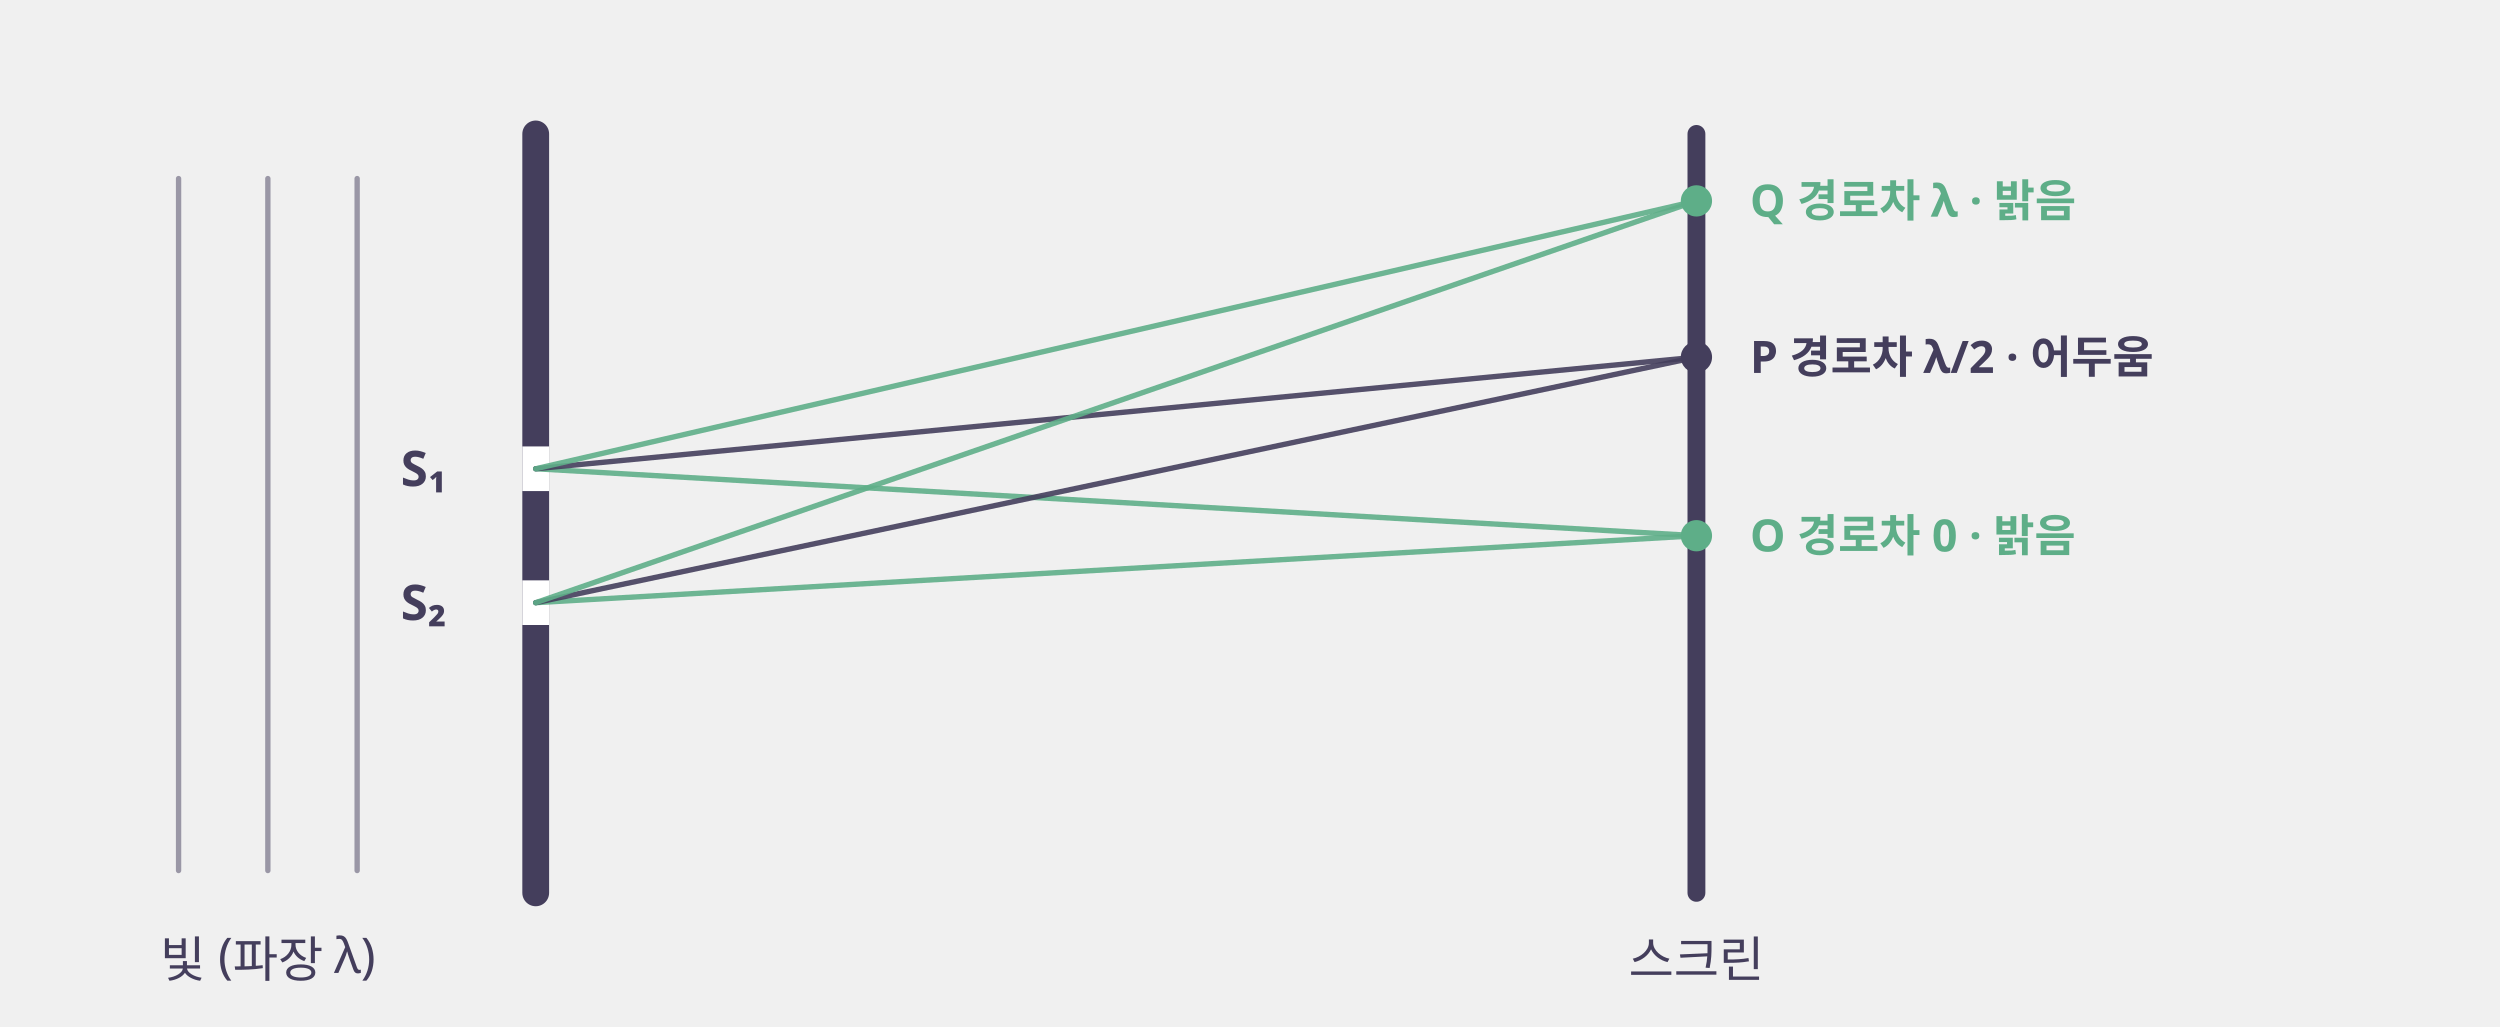
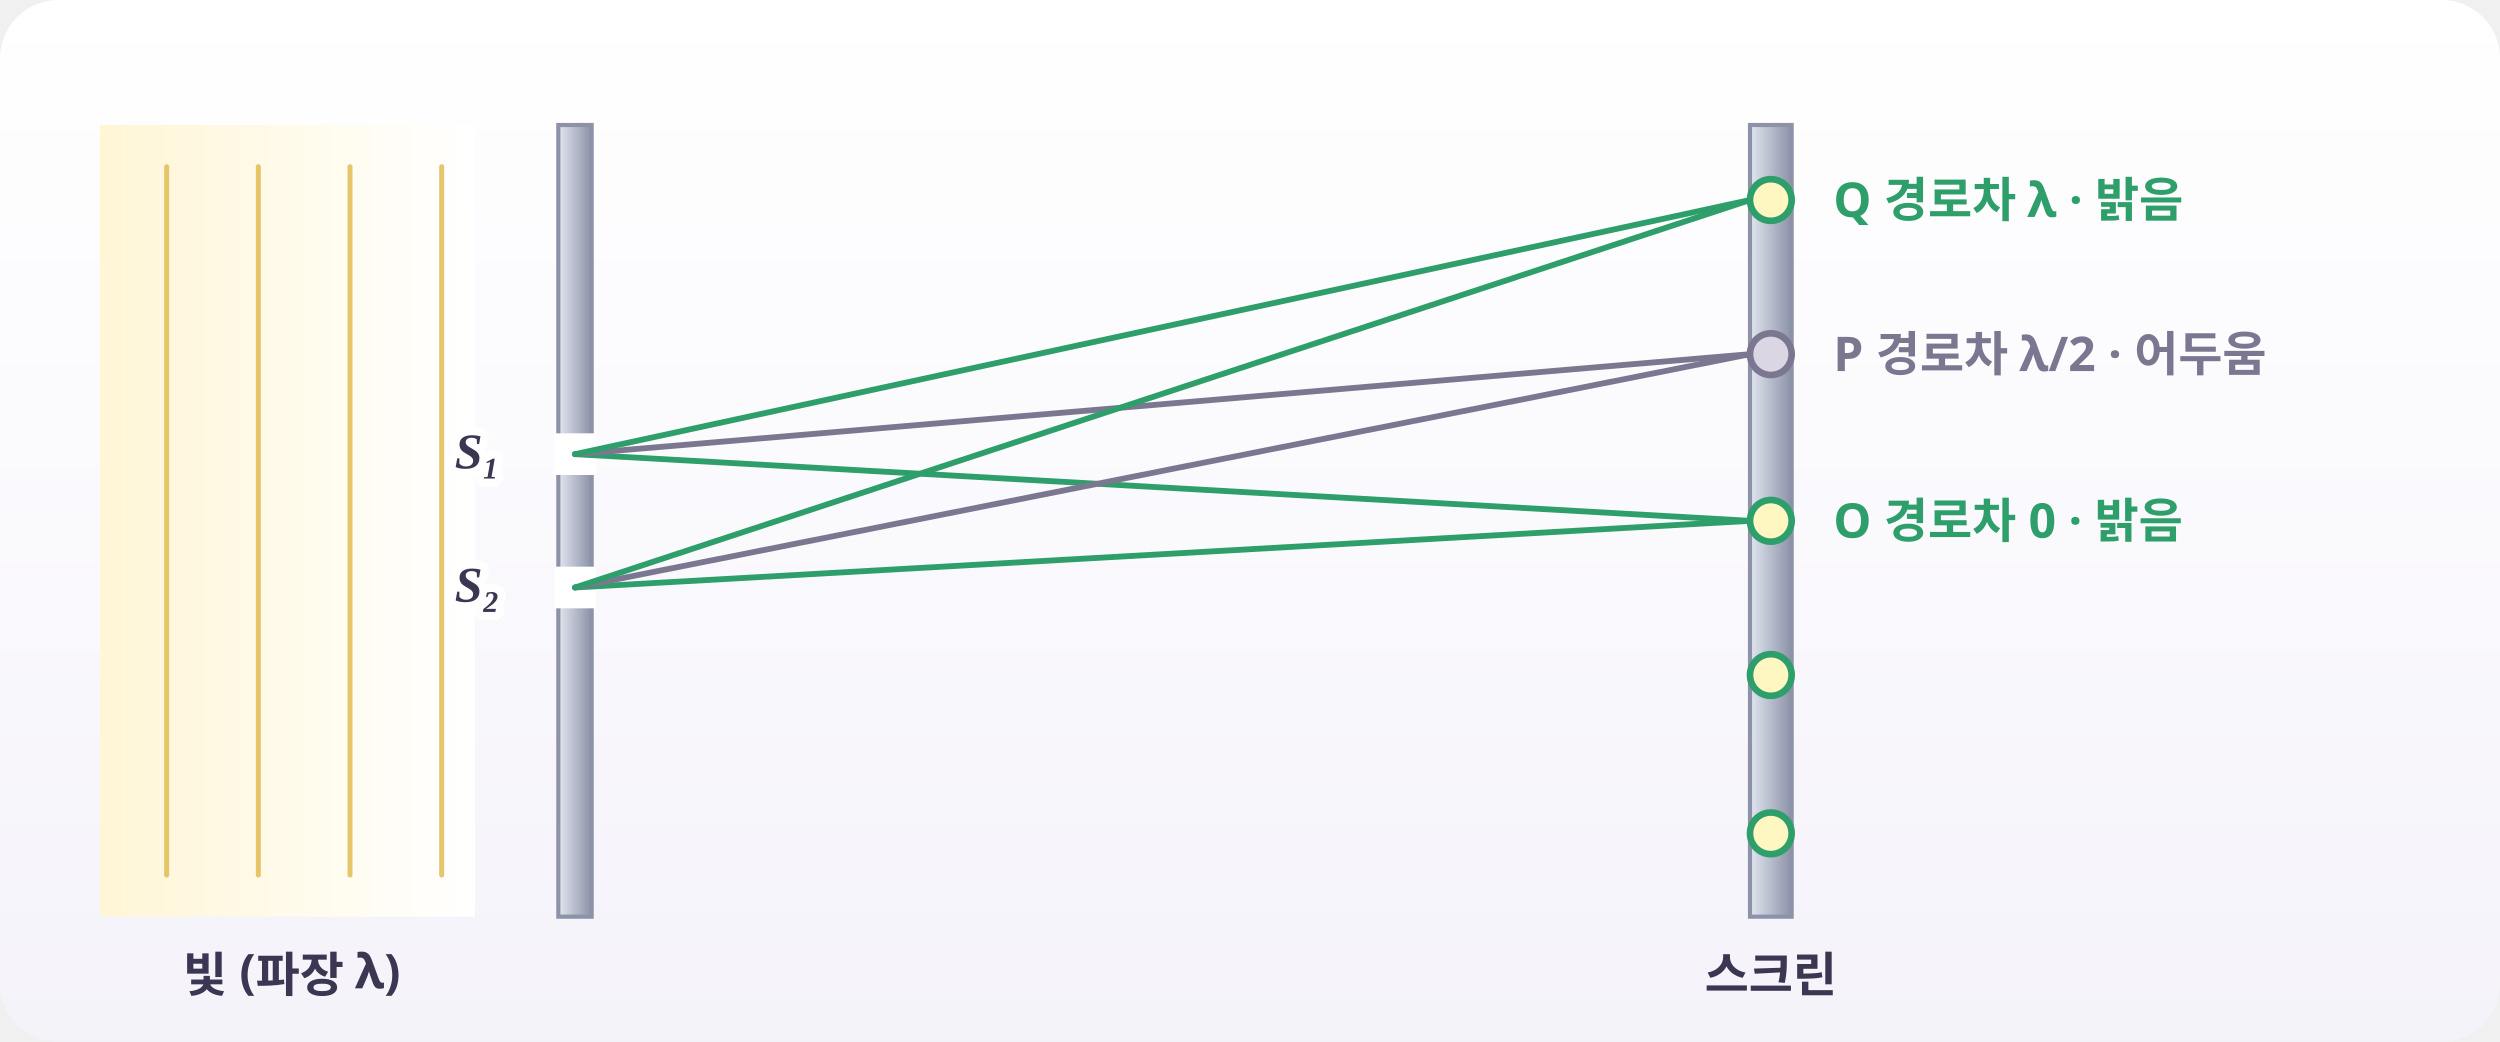
- <svg xmlns="http://www.w3.org/2000/svg" viewBox="0 0 560 230" role="img" aria-label="이중 슬릿: 두 슬릿에서 스크린 각 점까지의 경로차가 밝고 어두움을 정한다" style="max-width:100%;height:auto;display:block;color:#443E5C">
+ <svg xmlns="http://www.w3.org/2000/svg" viewBox="0 0 600 250" role="img" aria-label="이중 슬릿: 두 슬릿에서 스크린 각 점까지의 경로차가 밝고 어두움을 정한다" style="max-width:100%;height:auto;display:block">
  <defs>
-     <marker id="ah" viewBox="0 0 10 10" refX="9" refY="5" markerWidth="7" markerHeight="7" orient="auto-start-reverse">
-       <path d="M0 0 L10 5 L0 10 Z" fill="currentColor" />
-     </marker>
-     <marker id="ahs" viewBox="0 0 10 10" refX="1" refY="5" markerWidth="7" markerHeight="7" orient="auto-start-reverse">
-       <path d="M10 0 L0 5 L10 10 Z" fill="currentColor" />
-     </marker>
+     <linearGradient id="g1211" x1="50%" y1="0%" x2="50%" y2="100%">
+       <stop offset="0" stop-color="#FFFFFF" />
+       <stop offset="1" stop-color="#F5F3FA" />
+     </linearGradient>
+     <linearGradient id="g1212" x1="0%" y1="50%" x2="100%" y2="50%">
+       <stop offset="0" stop-color="#FFF6D6" />
+       <stop offset="1" stop-color="#FFFFFF" />
+     </linearGradient>
+     <linearGradient id="g1213" x1="0%" y1="50%" x2="100%" y2="50%">
+       <stop offset="0" stop-color="#E2E6F0" />
+       <stop offset="1" stop-color="#8C93A8" />
+     </linearGradient>
+     <linearGradient id="g1214" x1="0%" y1="50%" x2="100%" y2="50%">
+       <stop offset="0" stop-color="#E2E6F0" />
+       <stop offset="1" stop-color="#8C93A8" />
+     </linearGradient>
  </defs>
-   <line x1="120.0" y1="30.0" x2="120.0" y2="200.0" stroke="currentColor" stroke-width="6" stroke-linecap="round" opacity="1" />
-   <rect x="117.0" y="100.0" width="6.0" height="10.0" fill="#FFFFFF" stroke="none" stroke-width="1.6" rx="0" opacity="1" />
-   <rect x="117.0" y="130.0" width="6.0" height="10.0" fill="#FFFFFF" stroke="none" stroke-width="1.6" rx="0" opacity="1" />
-   <text x="100.0" y="105.0" text-anchor="end" dominant-baseline="middle" fill="currentColor" style="font-family:'IBM Plex Sans KR','Apple SD Gothic Neo',sans-serif;font-size:11px;font-weight:600" opacity="1">S₁</text>
-   <text x="100.0" y="135.0" text-anchor="end" dominant-baseline="middle" fill="currentColor" style="font-family:'IBM Plex Sans KR','Apple SD Gothic Neo',sans-serif;font-size:11px;font-weight:600" opacity="1">S₂</text>
-   <line x1="380.0" y1="30.0" x2="380.0" y2="200.0" stroke="currentColor" stroke-width="4" stroke-linecap="round" opacity="1" />
-   <text x="380.0" y="215.0" text-anchor="middle" dominant-baseline="middle" fill="currentColor" style="font-family:'IBM Plex Sans KR','Apple SD Gothic Neo',sans-serif;font-size:11px;font-weight:400" opacity="1">스크린</text>
-   <line x1="40.0" y1="40.0" x2="40.0" y2="195.0" stroke="currentColor" stroke-width="1.2" stroke-linecap="round" opacity="0.5" />
-   <line x1="60.0" y1="40.0" x2="60.0" y2="195.0" stroke="currentColor" stroke-width="1.2" stroke-linecap="round" opacity="0.5" />
-   <line x1="80.0" y1="40.0" x2="80.0" y2="195.0" stroke="currentColor" stroke-width="1.2" stroke-linecap="round" opacity="0.5" />
-   <text x="60.0" y="215.0" text-anchor="middle" dominant-baseline="middle" fill="currentColor" style="font-family:'IBM Plex Sans KR','Apple SD Gothic Neo',sans-serif;font-size:11px;font-weight:400" opacity="1">빛 (파장 λ)</text>
-   <line x1="120.0" y1="105.0" x2="380.0" y2="120.0" stroke="#5EAE88" stroke-width="1.2" stroke-linecap="round" opacity="0.9" style="color:#5EAE88" />
-   <line x1="120.0" y1="135.0" x2="380.0" y2="120.0" stroke="#5EAE88" stroke-width="1.2" stroke-linecap="round" opacity="0.9" style="color:#5EAE88" />
-   <circle cx="380.0" cy="120.0" r="3.5" fill="#5EAE88" stroke="none" stroke-width="1.6" opacity="1" />
-   <text x="392.0" y="120.0" text-anchor="start" dominant-baseline="middle" fill="#5EAE88" style="font-family:'IBM Plex Sans KR','Apple SD Gothic Neo',sans-serif;font-size:10px;font-weight:600" opacity="1">O 경로차 0 · 밝음</text>
-   <line x1="120.0" y1="105.0" x2="380.0" y2="80.0" stroke="currentColor" stroke-width="1.2" stroke-linecap="round" opacity="0.9" />
-   <line x1="120.0" y1="135.0" x2="380.0" y2="80.0" stroke="currentColor" stroke-width="1.2" stroke-linecap="round" opacity="0.9" />
-   <circle cx="380.0" cy="80.0" r="3.5" fill="currentColor" stroke="none" stroke-width="1.6" opacity="1" />
-   <text x="392.0" y="80.0" text-anchor="start" dominant-baseline="middle" fill="currentColor" style="font-family:'IBM Plex Sans KR','Apple SD Gothic Neo',sans-serif;font-size:10px;font-weight:600" opacity="1">P 경로차 λ/2 · 어두움</text>
-   <line x1="120.0" y1="105.0" x2="380.0" y2="45.0" stroke="#5EAE88" stroke-width="1.2" stroke-linecap="round" opacity="0.9" style="color:#5EAE88" />
-   <line x1="120.0" y1="135.0" x2="380.0" y2="45.0" stroke="#5EAE88" stroke-width="1.2" stroke-linecap="round" opacity="0.9" style="color:#5EAE88" />
-   <circle cx="380.0" cy="45.0" r="3.5" fill="#5EAE88" stroke="none" stroke-width="1.6" opacity="1" />
-   <text x="392.0" y="45.0" text-anchor="start" dominant-baseline="middle" fill="#5EAE88" style="font-family:'IBM Plex Sans KR','Apple SD Gothic Neo',sans-serif;font-size:10px;font-weight:600" opacity="1">Q 경로차 λ · 밝음</text>
+   <rect x="0.0" y="0.0" width="600.0" height="250.0" fill="url(#g1211)" stroke="none" stroke-width="1.4" rx="14" opacity="1" />
+   <rect x="24.0" y="30.0" width="90.0" height="190.0" fill="url(#g1212)" stroke="none" stroke-width="1.4" rx="0" opacity="1" />
+   <line x1="40.0" y1="40.0" x2="40.0" y2="210.0" stroke="#E0B84A" stroke-width="1.2" stroke-linecap="round" opacity="0.8" />
+   <line x1="62.0" y1="40.0" x2="62.0" y2="210.0" stroke="#E0B84A" stroke-width="1.2" stroke-linecap="round" opacity="0.8" />
+   <line x1="84.0" y1="40.0" x2="84.0" y2="210.0" stroke="#E0B84A" stroke-width="1.2" stroke-linecap="round" opacity="0.8" />
+   <line x1="106.0" y1="40.0" x2="106.0" y2="210.0" stroke="#E0B84A" stroke-width="1.2" stroke-linecap="round" opacity="0.8" />
+   <text x="70.0" y="234.0" text-anchor="middle" dominant-baseline="middle" fill="#3B3652" style="font-family:'IBM Plex Sans KR','Apple SD Gothic Neo','Malgun Gothic',sans-serif;font-size:11.5px;font-weight:600" opacity="1">빛 (파장 λ)</text>
+   <rect x="134.0" y="30.0" width="8.0" height="190.0" fill="url(#g1213)" stroke="#8C93A8" stroke-width="1" rx="0" opacity="1" />
+   <rect x="133.0" y="104.0" width="10.0" height="10.0" fill="#FFF" stroke="none" stroke-width="1.4" rx="0" opacity="1" />
+   <rect x="133.0" y="136.0" width="10.0" height="10.0" fill="#FFF" stroke="none" stroke-width="1.4" rx="0" opacity="1" />
+   <text x="120.0" y="109.0" text-anchor="end" dominant-baseline="middle" stroke="#FFFFFF" stroke-width="4" stroke-linejoin="round" fill="none" style="font-family:'Times New Roman','Nanum Myeongjo','Apple Myungjo',serif;font-size:12px;font-weight:700;font-style:italic" opacity="0.9">S₁</text>
+   <text x="120.0" y="109.0" text-anchor="end" dominant-baseline="middle" fill="#3B3652" style="font-family:'Times New Roman','Nanum Myeongjo','Apple Myungjo',serif;font-size:12px;font-weight:700;font-style:italic" opacity="1">S₁</text>
+   <text x="120.0" y="141.0" text-anchor="end" dominant-baseline="middle" stroke="#FFFFFF" stroke-width="4" stroke-linejoin="round" fill="none" style="font-family:'Times New Roman','Nanum Myeongjo','Apple Myungjo',serif;font-size:12px;font-weight:700;font-style:italic" opacity="0.9">S₂</text>
+   <text x="120.0" y="141.0" text-anchor="end" dominant-baseline="middle" fill="#3B3652" style="font-family:'Times New Roman','Nanum Myeongjo','Apple Myungjo',serif;font-size:12px;font-weight:700;font-style:italic" opacity="1">S₂</text>
+   <rect x="420.0" y="30.0" width="10.0" height="190.0" fill="url(#g1214)" stroke="#8C93A8" stroke-width="1" rx="0" opacity="1" />
+   <text x="425.0" y="234.0" text-anchor="middle" dominant-baseline="middle" fill="#3B3652" style="font-family:'IBM Plex Sans KR','Apple SD Gothic Neo','Malgun Gothic',sans-serif;font-size:11.5px;font-weight:600" opacity="1">스크린</text>
+   <line x1="138.0" y1="109.0" x2="420.0" y2="125.0" stroke="#2E9E6A" stroke-width="1.4" stroke-linecap="round" opacity="1" />
+   <line x1="138.0" y1="141.0" x2="420.0" y2="125.0" stroke="#2E9E6A" stroke-width="1.4" stroke-linecap="round" opacity="1" />
+   <circle cx="425.0" cy="125.0" r="5" fill="#FFF7C2" stroke="#2E9E6A" stroke-width="1.6" opacity="1" />
+   <text x="440.0" y="125.0" text-anchor="start" dominant-baseline="middle" fill="#2E9E6A" style="font-family:'IBM Plex Sans KR','Apple SD Gothic Neo','Malgun Gothic',sans-serif;font-size:11.5px;font-weight:600" opacity="1">O  경로차 0 · 밝음</text>
+   <line x1="138.0" y1="109.0" x2="420.0" y2="85.0" stroke="#7C7791" stroke-width="1.4" stroke-linecap="round" opacity="1" />
+   <line x1="138.0" y1="141.0" x2="420.0" y2="85.0" stroke="#7C7791" stroke-width="1.4" stroke-linecap="round" opacity="1" />
+   <circle cx="425.0" cy="85.0" r="5" fill="#DAD6E4" stroke="#7C7791" stroke-width="1.6" opacity="1" />
+   <text x="440.0" y="85.0" text-anchor="start" dominant-baseline="middle" fill="#7C7791" style="font-family:'IBM Plex Sans KR','Apple SD Gothic Neo','Malgun Gothic',sans-serif;font-size:11.5px;font-weight:600" opacity="1">P  경로차 λ/2 · 어두움</text>
+   <line x1="138.0" y1="109.0" x2="420.0" y2="48.0" stroke="#2E9E6A" stroke-width="1.4" stroke-linecap="round" opacity="1" />
+   <line x1="138.0" y1="141.0" x2="420.0" y2="48.0" stroke="#2E9E6A" stroke-width="1.4" stroke-linecap="round" opacity="1" />
+   <circle cx="425.0" cy="48.0" r="5" fill="#FFF7C2" stroke="#2E9E6A" stroke-width="1.6" opacity="1" />
+   <text x="440.0" y="48.0" text-anchor="start" dominant-baseline="middle" fill="#2E9E6A" style="font-family:'IBM Plex Sans KR','Apple SD Gothic Neo','Malgun Gothic',sans-serif;font-size:11.5px;font-weight:600" opacity="1">Q  경로차 λ · 밝음</text>
+   <circle cx="425.0" cy="162.0" r="5" fill="#FFF7C2" stroke="#2E9E6A" stroke-width="1.6" opacity="1" />
+   <circle cx="425.0" cy="200.0" r="5" fill="#FFF7C2" stroke="#2E9E6A" stroke-width="1.6" opacity="1" />
</svg>
